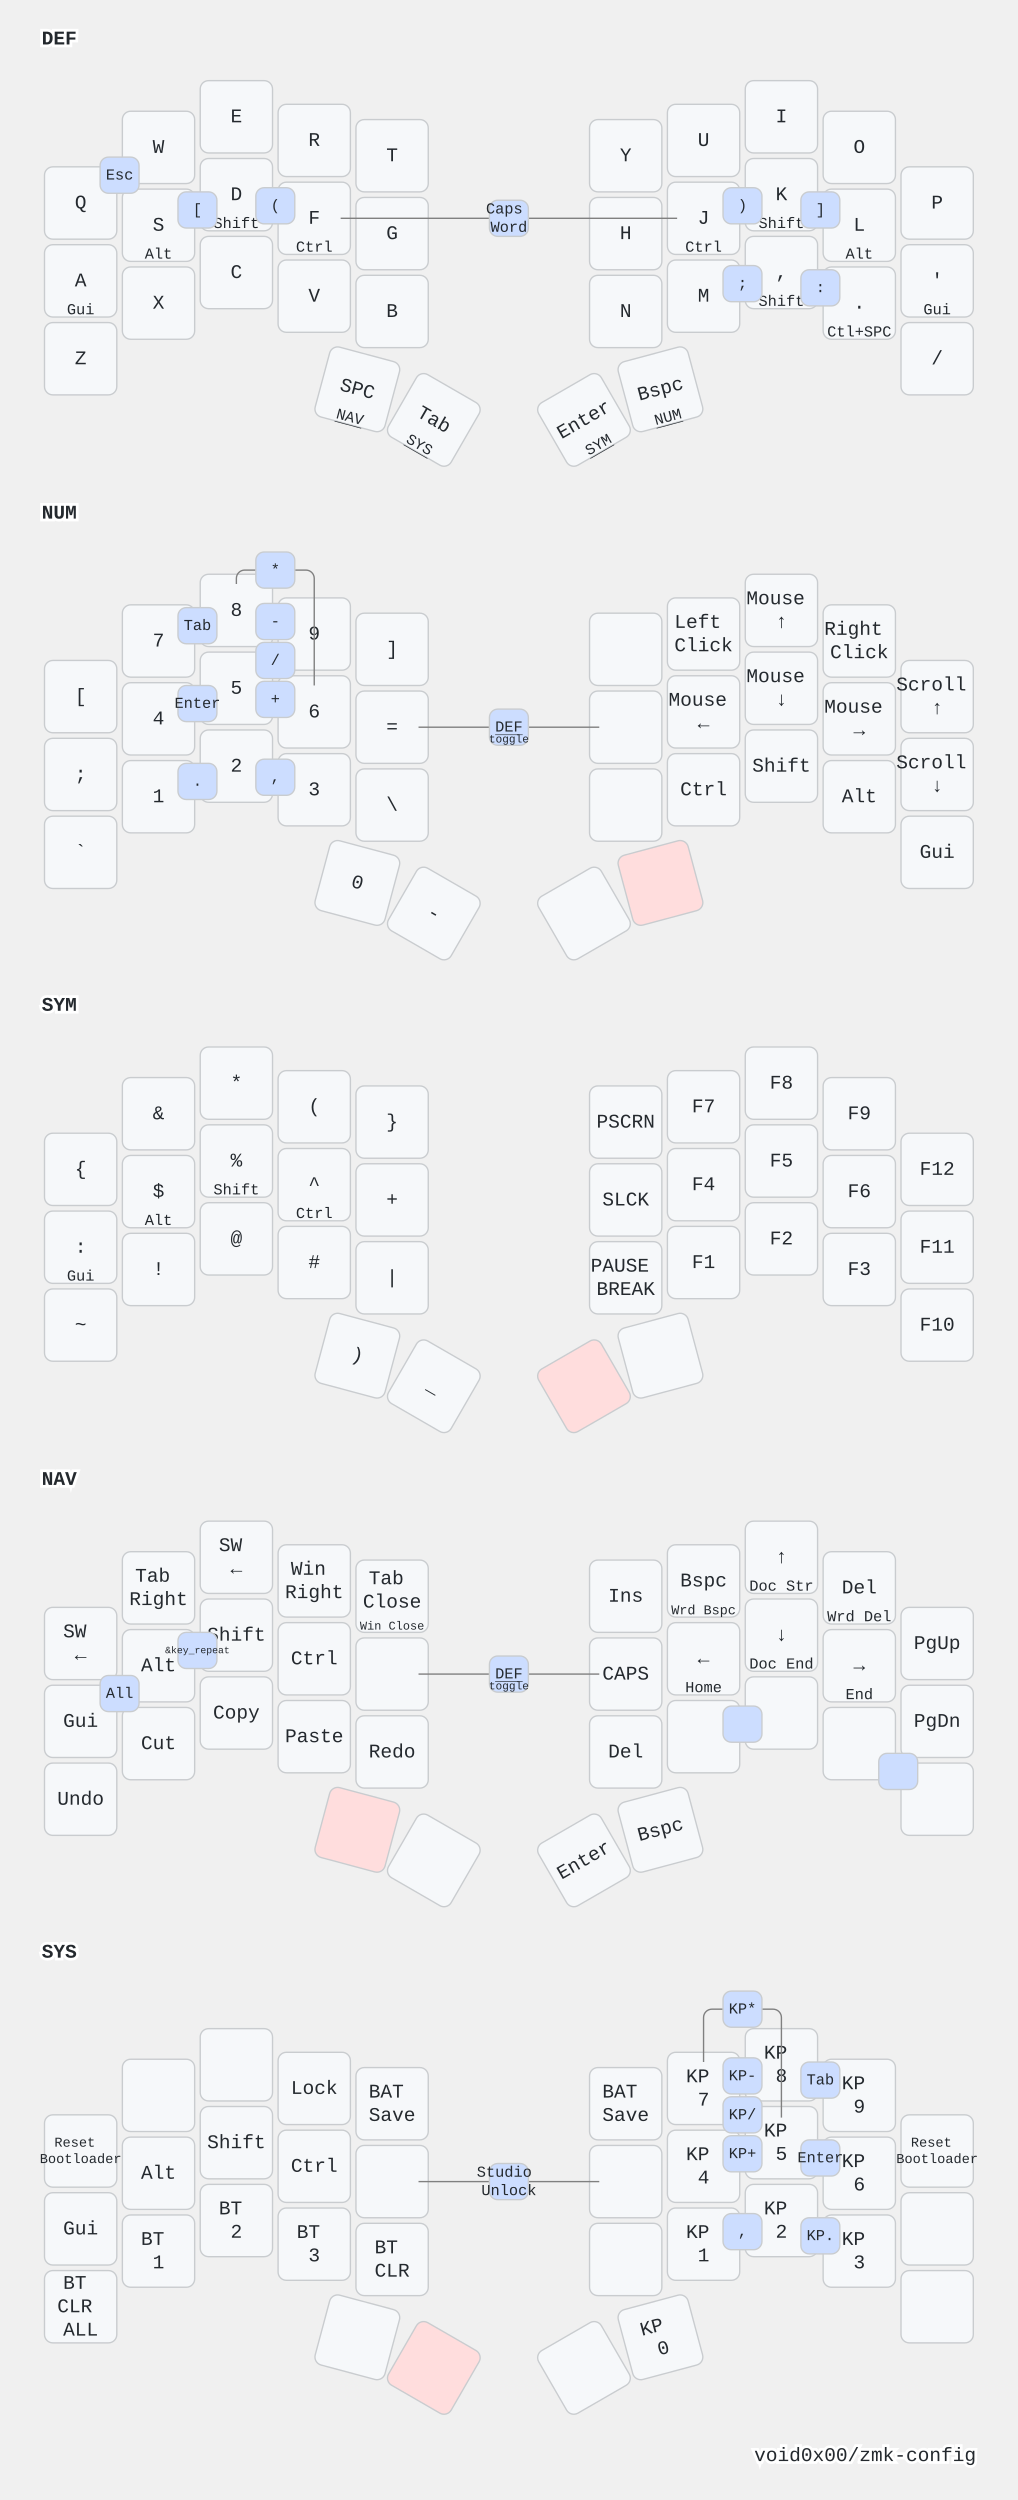
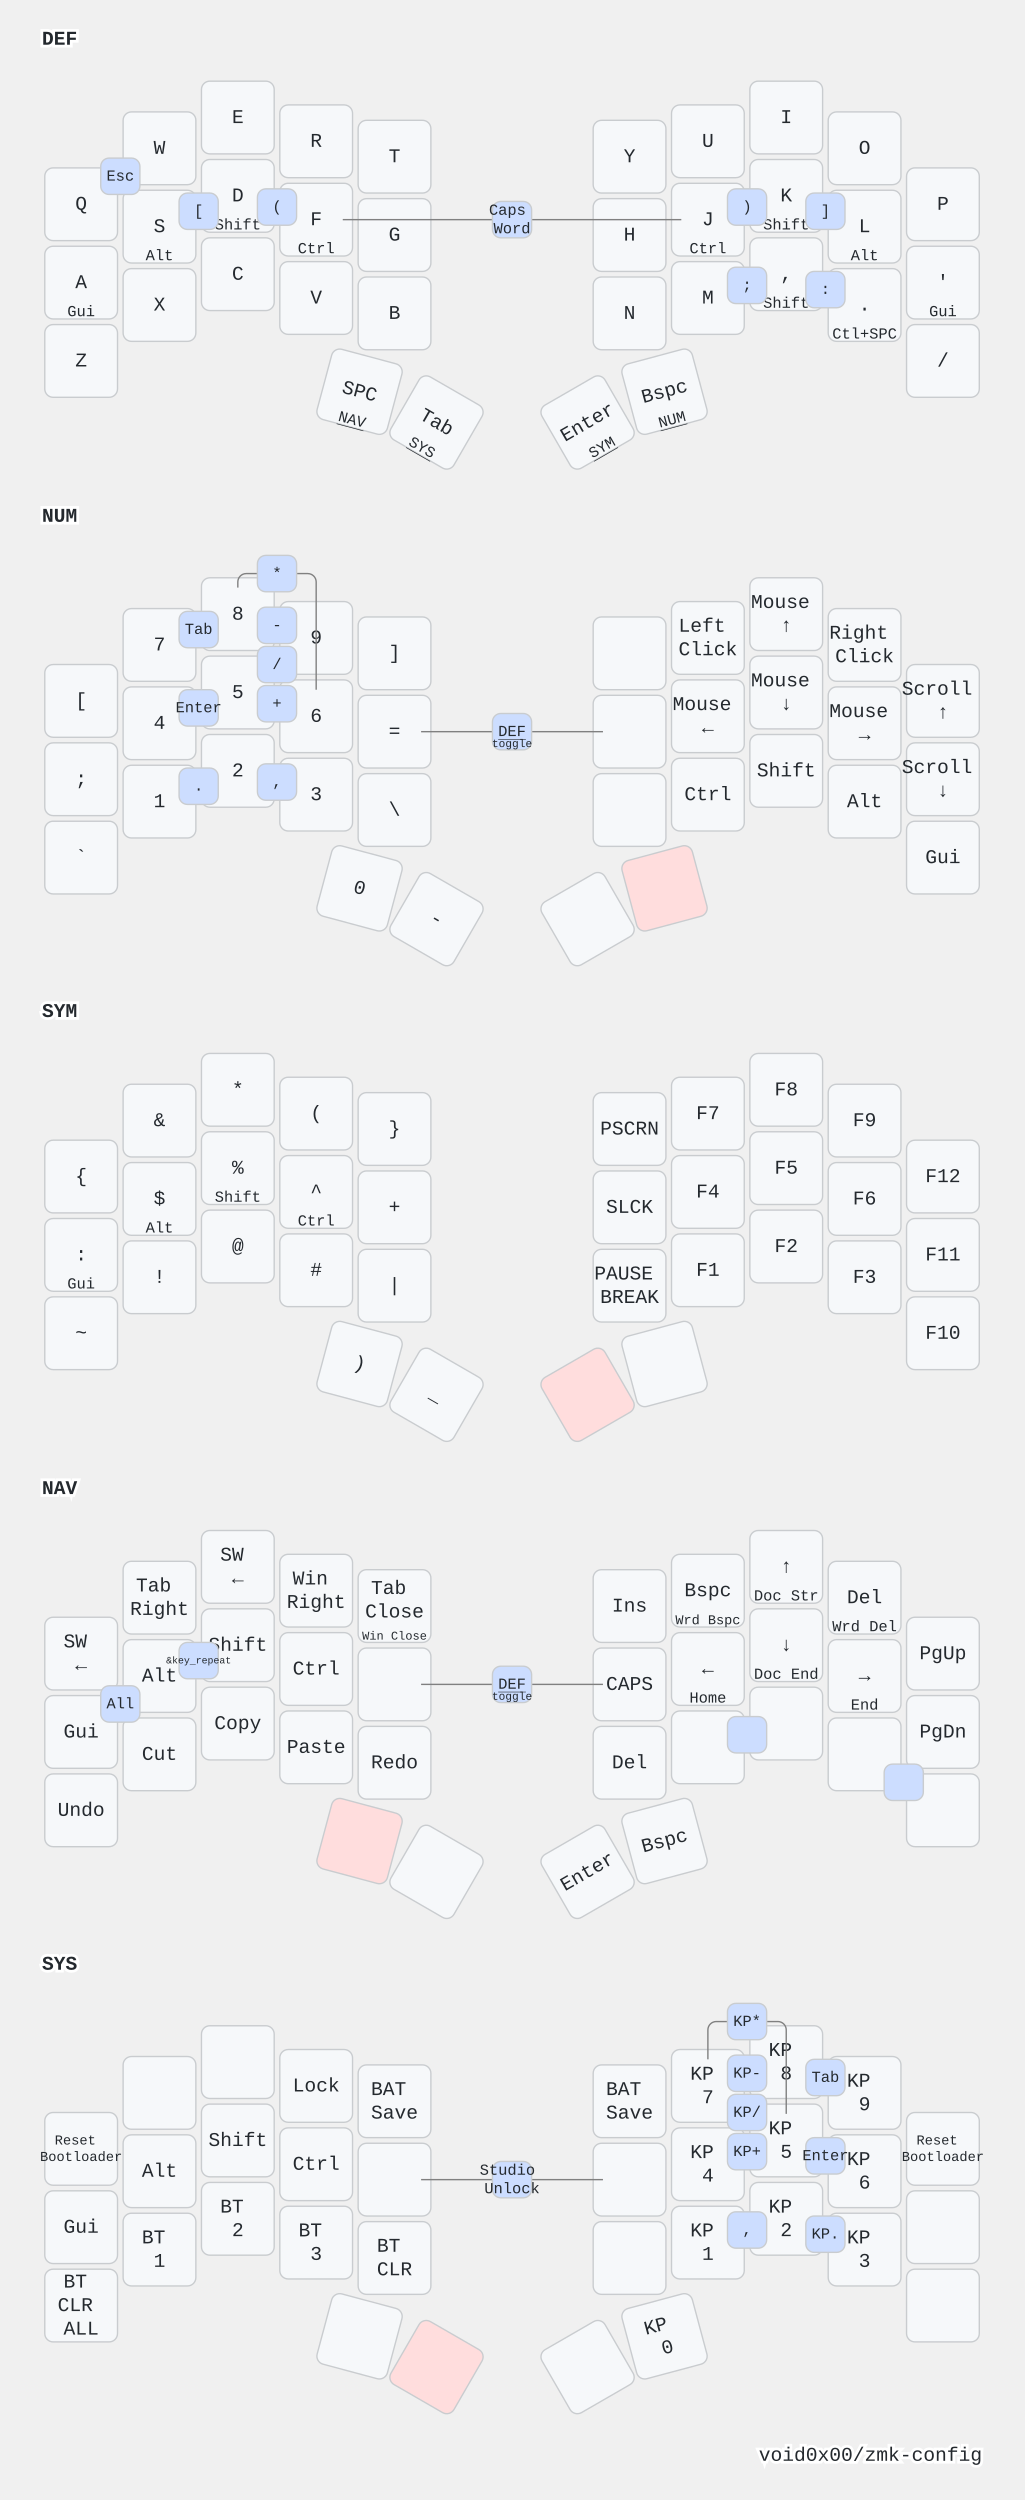
- <svg xmlns="http://www.w3.org/2000/svg" xmlns:xlink="http://www.w3.org/1999/xlink" width="732" height="1798" viewBox="0 0 732 1798" class="keymap">
+ <svg xmlns="http://www.w3.org/2000/svg" xmlns:xlink="http://www.w3.org/1999/xlink" width="732" height="1787" viewBox="0 0 732 1787" class="keymap">
  <defs>/* start glyphs */
<svg id="mdi:play-pause">
      <svg id="mdi-play-pause" viewBox="0 0 24 24">
        <path d="M3,5V19L11,12M13,19H16V5H13M18,5V19H21V5" />
      </svg>
    </svg>
    <svg id="mdi:skip-backward">
      <svg id="mdi-skip-backward" viewBox="0 0 24 24">
        <path d="M20,5V19L13,12M6,5V19H4V5M13,5V19L6,12" />
      </svg>
    </svg>
    <svg id="mdi:skip-forward">
      <svg id="mdi-skip-forward" viewBox="0 0 24 24">
        <path d="M4,5V19L11,12M18,5V19H20V5M11,5V19L18,12" />
      </svg>
    </svg>
    <svg id="mdi:volume-high">
      <svg id="mdi-volume-high" viewBox="0 0 24 24">
        <path d="M14,3.23V5.29C16.89,6.15 19,8.83 19,12C19,15.17 16.89,17.84 14,18.7V20.77C18,19.86 21,16.28 21,12C21,7.72 18,4.14 14,3.23M16.5,12C16.5,10.23 15.5,8.71 14,7.97V16C15.5,15.29 16.5,13.76 16.5,12M3,9V15H7L12,20V4L7,9H3Z" />
      </svg>
    </svg>
    <svg id="mdi:volume-medium">
      <svg id="mdi-volume-medium" viewBox="0 0 24 24">
        <path d="M5,9V15H9L14,20V4L9,9M18.5,12C18.5,10.23 17.5,8.71 16,7.97V16C17.5,15.29 18.5,13.76 18.5,12Z" />
      </svg>
    </svg>
    <svg id="mdi:volume-off">
      <svg id="mdi-volume-off" viewBox="0 0 24 24">
        <path d="M12,4L9.91,6.09L12,8.18M4.27,3L3,4.27L7.73,9H3V15H7L12,20V13.27L16.25,17.53C15.58,18.04 14.83,18.46 14,18.7V20.77C15.38,20.45 16.63,19.82 17.68,18.96L19.73,21L21,19.73L12,10.73M19,12C19,12.94 18.8,13.82 18.46,14.64L19.97,16.15C20.62,14.91 21,13.5 21,12C21,7.72 18,4.14 14,3.23V5.29C16.89,6.15 19,8.83 19,12M16.5,12C16.5,10.23 15.5,8.71 14,7.97V10.18L16.45,12.63C16.5,12.43 16.5,12.21 16.5,12Z" />
      </svg>
    </svg>
  </defs>/* end glyphs */
<style>/* inherit to force styles through use tags */
svg path {
    fill: inherit;
}

/* font and background color specifications */
svg.keymap {
    font-family: SFMono-Regular,Consolas,Liberation Mono,Menlo,monospace;
    font-size: 14px;
    font-kerning: normal;
    text-rendering: optimizeLegibility;
    fill: #24292e;
}

/* default key styling */
rect.key {
    fill: #f6f8fa;
}

rect.key, rect.combo {
    stroke: #c9cccf;
    stroke-width: 1;
}

/* default key side styling, only used is draw_key_sides is set */
rect.side {
    filter: brightness(90%);
}

/* color accent for combo boxes */
rect.combo, rect.combo-separate {
    fill: #cdf;
}

/* color accent for held keys */
rect.held, rect.combo.held {
    fill: #fdd;
}

/* color accent for ghost (optional) keys */
rect.ghost, rect.combo.ghost {
    stroke-dasharray: 4, 4;
    stroke-width: 2;
}

text {
    text-anchor: middle;
    dominant-baseline: middle;
}

/* styling for layer labels */
text.label {
    font-weight: bold;
    text-anchor: start;
    stroke: white;
    stroke-width: 4;
    paint-order: stroke;
}

/* styling for optional footer */
text.footer {
    text-anchor: end;
    dominant-baseline: auto;
    stroke: white;
    stroke-width: 4;
    paint-order: stroke;
}

/* styling for combo tap, and key non-tap label text */
text.combo, text.hold, text.shifted, text.left, text.right, text.tl, text.tr, text.bl, text.br {
    font-size: 11px;
}

text.hold, text.bl, text.br {
    text-anchor: middle;
    dominant-baseline: auto;
}

text.shifted, text.tl, text.tr {
    text-anchor: middle;
    dominant-baseline: hanging;
}

text.left, text.tl, text.bl {
    text-anchor: start;
}

text.right, text.tr, text.br {
    text-anchor: end;
}

text.layer-activator {
    text-decoration: underline;
}

/* styling for hold/shifted label text in combo box */
text.combo.hold, text.combo.shifted, text.combo.left, text.combo.right {
    font-size: 8px;
}

/* lighter symbol for transparent keys */
text.trans {
    fill: #7b7e81;
}

/* styling for combo dendrons */
path.combo {
    stroke-width: 1;
    stroke: gray;
    fill: none;
}

/* Start Tabler Icons Cleanup */
/* cannot use height/width with glyphs */
.icon-tabler &gt; path {
    fill: inherit;
    stroke: inherit;
    stroke-width: 2;
}
/* hide tabler's default box */
.icon-tabler &gt; path[stroke="none"][fill="none"] {
    visibility: hidden;
}
/* End Tabler Icons Cleanup */

@media (prefers-color-scheme: dark) {
svg.keymap { fill: #d1d6db; }
rect.key { fill: #3f4750; }
rect.key, rect.combo { stroke: #60666c; }
rect.combo, rect.combo-separate { fill: #1f3d7a; }
rect.held, rect.combo.held { fill: #854747; }
text.label, text.footer { stroke: black; }
text.trans { fill: #7e8184; }
path.combo { stroke: #7f7f7f; }

}</style>
  <g transform="translate(30, 0)" class="layer-DEF">
    <text x="0" y="28" class="label" id="DEF">DEF</text>
    <g transform="translate(0, 56)">
      <g transform="translate(28, 90)" class="key keypos-0">
        <rect rx="6" ry="6" x="-26" y="-26" width="52" height="52" class="key" />
        <text x="0" y="0" class="key tap">Q</text>
      </g>
      <g transform="translate(84, 50)" class="key keypos-1">
        <rect rx="6" ry="6" x="-26" y="-26" width="52" height="52" class="key" />
        <text x="0" y="0" class="key tap">W</text>
      </g>
      <g transform="translate(140, 28)" class="key keypos-2">
        <rect rx="6" ry="6" x="-26" y="-26" width="52" height="52" class="key" />
        <text x="0" y="0" class="key tap">E</text>
      </g>
      <g transform="translate(196, 45)" class="key keypos-3">
        <rect rx="6" ry="6" x="-26" y="-26" width="52" height="52" class="key" />
        <text x="0" y="0" class="key tap">R</text>
      </g>
      <g transform="translate(252, 56)" class="key keypos-4">
        <rect rx="6" ry="6" x="-26" y="-26" width="52" height="52" class="key" />
        <text x="0" y="0" class="key tap">T</text>
      </g>
      <g transform="translate(420, 56)" class="key keypos-5">
        <rect rx="6" ry="6" x="-26" y="-26" width="52" height="52" class="key" />
        <text x="0" y="0" class="key tap">Y</text>
      </g>
      <g transform="translate(476, 45)" class="key keypos-6">
        <rect rx="6" ry="6" x="-26" y="-26" width="52" height="52" class="key" />
        <text x="0" y="0" class="key tap">U</text>
      </g>
      <g transform="translate(532, 28)" class="key keypos-7">
        <rect rx="6" ry="6" x="-26" y="-26" width="52" height="52" class="key" />
        <text x="0" y="0" class="key tap">I</text>
      </g>
      <g transform="translate(588, 50)" class="key keypos-8">
        <rect rx="6" ry="6" x="-26" y="-26" width="52" height="52" class="key" />
        <text x="0" y="0" class="key tap">O</text>
      </g>
      <g transform="translate(644, 90)" class="key keypos-9">
        <rect rx="6" ry="6" x="-26" y="-26" width="52" height="52" class="key" />
        <text x="0" y="0" class="key tap">P</text>
      </g>
      <g transform="translate(28, 146)" class="key keypos-10">
        <rect rx="6" ry="6" x="-26" y="-26" width="52" height="52" class="key" />
        <text x="0" y="0" class="key tap">A</text>
        <text x="0" y="24" class="key hold">Gui</text>
      </g>
      <g transform="translate(84, 106)" class="key keypos-11">
        <rect rx="6" ry="6" x="-26" y="-26" width="52" height="52" class="key" />
        <text x="0" y="0" class="key tap">S</text>
        <text x="0" y="24" class="key hold">Alt</text>
      </g>
      <g transform="translate(140, 84)" class="key keypos-12">
        <rect rx="6" ry="6" x="-26" y="-26" width="52" height="52" class="key" />
        <text x="0" y="0" class="key tap">D</text>
        <text x="0" y="24" class="key hold">Shift</text>
      </g>
      <g transform="translate(196, 101)" class="key keypos-13">
        <rect rx="6" ry="6" x="-26" y="-26" width="52" height="52" class="key" />
        <text x="0" y="0" class="key tap">F</text>
        <text x="0" y="24" class="key hold">Ctrl</text>
      </g>
      <g transform="translate(252, 112)" class="key keypos-14">
        <rect rx="6" ry="6" x="-26" y="-26" width="52" height="52" class="key" />
        <text x="0" y="0" class="key tap">G</text>
      </g>
      <g transform="translate(420, 112)" class="key keypos-15">
        <rect rx="6" ry="6" x="-26" y="-26" width="52" height="52" class="key" />
        <text x="0" y="0" class="key tap">H</text>
      </g>
      <g transform="translate(476, 101)" class="key keypos-16">
        <rect rx="6" ry="6" x="-26" y="-26" width="52" height="52" class="key" />
        <text x="0" y="0" class="key tap">J</text>
        <text x="0" y="24" class="key hold">Ctrl</text>
      </g>
      <g transform="translate(532, 84)" class="key keypos-17">
        <rect rx="6" ry="6" x="-26" y="-26" width="52" height="52" class="key" />
        <text x="0" y="0" class="key tap">K</text>
        <text x="0" y="24" class="key hold">Shift</text>
      </g>
      <g transform="translate(588, 106)" class="key keypos-18">
        <rect rx="6" ry="6" x="-26" y="-26" width="52" height="52" class="key" />
        <text x="0" y="0" class="key tap">L</text>
        <text x="0" y="24" class="key hold">Alt</text>
      </g>
      <g transform="translate(644, 146)" class="key keypos-19">
        <rect rx="6" ry="6" x="-26" y="-26" width="52" height="52" class="key" />
        <text x="0" y="0" class="key tap">'</text>
        <text x="0" y="24" class="key hold">Gui</text>
      </g>
      <g transform="translate(28, 202)" class="key keypos-20">
        <rect rx="6" ry="6" x="-26" y="-26" width="52" height="52" class="key" />
        <text x="0" y="0" class="key tap">Z</text>
      </g>
      <g transform="translate(84, 162)" class="key keypos-21">
        <rect rx="6" ry="6" x="-26" y="-26" width="52" height="52" class="key" />
        <text x="0" y="0" class="key tap">X</text>
      </g>
      <g transform="translate(140, 140)" class="key keypos-22">
        <rect rx="6" ry="6" x="-26" y="-26" width="52" height="52" class="key" />
        <text x="0" y="0" class="key tap">C</text>
      </g>
      <g transform="translate(196, 157)" class="key keypos-23">
        <rect rx="6" ry="6" x="-26" y="-26" width="52" height="52" class="key" />
        <text x="0" y="0" class="key tap">V</text>
      </g>
      <g transform="translate(252, 168)" class="key keypos-24">
        <rect rx="6" ry="6" x="-26" y="-26" width="52" height="52" class="key" />
        <text x="0" y="0" class="key tap">B</text>
      </g>
      <g transform="translate(420, 168)" class="key keypos-25">
        <rect rx="6" ry="6" x="-26" y="-26" width="52" height="52" class="key" />
        <text x="0" y="0" class="key tap">N</text>
      </g>
      <g transform="translate(476, 157)" class="key keypos-26">
        <rect rx="6" ry="6" x="-26" y="-26" width="52" height="52" class="key" />
        <text x="0" y="0" class="key tap">M</text>
      </g>
      <g transform="translate(532, 140)" class="key keypos-27">
        <rect rx="6" ry="6" x="-26" y="-26" width="52" height="52" class="key" />
        <text x="0" y="0" class="key tap">,</text>
        <text x="0" y="24" class="key hold">Shift</text>
      </g>
      <g transform="translate(588, 162)" class="key keypos-28">
        <rect rx="6" ry="6" x="-26" y="-26" width="52" height="52" class="key" />
        <text x="0" y="0" class="key tap">.</text>
        <text x="0" y="24" class="key hold">Ctl+SPC</text>
      </g>
      <g transform="translate(644, 202)" class="key keypos-29">
        <rect rx="6" ry="6" x="-26" y="-26" width="52" height="52" class="key" />
        <text x="0" y="0" class="key tap">/</text>
      </g>
      <g transform="translate(227, 224) rotate(15.0)" class="key keypos-30">
        <rect rx="6" ry="6" x="-26" y="-26" width="52" height="52" class="key" />
        <text x="0" y="0" class="key tap">SPC</text>
        <a href="#NAV">
          <text x="0" y="24" class="key hold layer-activator">NAV</text>
        </a>
      </g>
      <g transform="translate(282, 246) rotate(30.0)" class="key keypos-31">
        <rect rx="6" ry="6" x="-26" y="-26" width="52" height="52" class="key" />
        <text x="0" y="0" class="key tap">Tab</text>
        <a href="#SYS">
          <text x="0" y="24" class="key hold layer-activator">SYS</text>
        </a>
      </g>
      <g transform="translate(390, 246) rotate(-30.0)" class="key keypos-32">
        <rect rx="6" ry="6" x="-26" y="-26" width="52" height="52" class="key" />
        <text x="0" y="0" class="key tap">Enter</text>
        <a href="#SYM">
          <text x="0" y="24" class="key hold layer-activator">SYM</text>
        </a>
      </g>
      <g transform="translate(445, 224) rotate(-15.0)" class="key keypos-33">
        <rect rx="6" ry="6" x="-26" y="-26" width="52" height="52" class="key" />
        <text x="0" y="0" class="key tap">Bspc</text>
        <a href="#NUM">
          <text x="0" y="24" class="key hold layer-activator">NUM</text>
        </a>
      </g>
      <g class="combo combopos-0">
        <rect rx="6" ry="6" x="42" y="57" width="28" height="26" class="combo" />
        <text x="56" y="70" class="combo tap">Esc</text>
      </g>
      <g class="combo combopos-1">
        <rect rx="6" ry="6" x="154" y="79" width="28" height="26" class="combo" />
        <text x="168" y="92" class="combo tap">(</text>
      </g>
      <g class="combo combopos-2">
        <rect rx="6" ry="6" x="490" y="79" width="28" height="26" class="combo" />
        <text x="504" y="92" class="combo tap">)</text>
      </g>
      <g class="combo combopos-3">
        <rect rx="6" ry="6" x="98" y="82" width="28" height="26" class="combo" />
        <text x="112" y="95" class="combo tap">[</text>
      </g>
      <g class="combo combopos-4">
        <rect rx="6" ry="6" x="546" y="82" width="28" height="26" class="combo" />
        <text x="560" y="95" class="combo tap">]</text>
      </g>
      <g class="combo combopos-5">
        <rect rx="6" ry="6" x="490" y="135" width="28" height="26" class="combo" />
        <text x="504" y="148" class="combo tap">;</text>
      </g>
      <g class="combo combopos-6">
        <rect rx="6" ry="6" x="546" y="138" width="28" height="26" class="combo" />
        <text x="560" y="151" class="combo tap">:</text>
      </g>
      <g class="combo combopos-7">
        <path d="M336,101 l-121,0" class="combo" />
        <path d="M336,101 l121,0" class="combo" />
        <rect rx="6" ry="6" x="322" y="88" width="28" height="26" class="combo" />
        <text x="336" y="101" class="combo tap">
          <tspan x="336" dy="-0.6em">Caps</tspan>
          <tspan x="336" dy="1.2em">Word</tspan>
        </text>
      </g>
    </g>
  </g>
  <g transform="translate(30, 341)" class="layer-NUM">
    <text x="0" y="28" class="label" id="NUM">NUM</text>
    <g transform="translate(0, 70)">
      <g transform="translate(28, 90)" class="key keypos-0">
        <rect rx="6" ry="6" x="-26" y="-26" width="52" height="52" class="key" />
        <text x="0" y="0" class="key tap">[</text>
      </g>
      <g transform="translate(84, 50)" class="key keypos-1">
        <rect rx="6" ry="6" x="-26" y="-26" width="52" height="52" class="key" />
        <text x="0" y="0" class="key tap">7</text>
      </g>
      <g transform="translate(140, 28)" class="key keypos-2">
        <rect rx="6" ry="6" x="-26" y="-26" width="52" height="52" class="key" />
        <text x="0" y="0" class="key tap">8</text>
      </g>
      <g transform="translate(196, 45)" class="key keypos-3">
        <rect rx="6" ry="6" x="-26" y="-26" width="52" height="52" class="key" />
        <text x="0" y="0" class="key tap">9</text>
      </g>
      <g transform="translate(252, 56)" class="key keypos-4">
        <rect rx="6" ry="6" x="-26" y="-26" width="52" height="52" class="key" />
        <text x="0" y="0" class="key tap">]</text>
      </g>
      <g transform="translate(420, 56)" class="key keypos-5">
        <rect rx="6" ry="6" x="-26" y="-26" width="52" height="52" class="key" />
      </g>
      <g transform="translate(476, 45)" class="key keypos-6">
        <rect rx="6" ry="6" x="-26" y="-26" width="52" height="52" class="key" />
        <text x="0" y="0" class="key tap">
          <tspan x="0" dy="-0.6em">Left</tspan>
          <tspan x="0" dy="1.2em">Click</tspan>
        </text>
      </g>
      <g transform="translate(532, 28)" class="key keypos-7">
        <rect rx="6" ry="6" x="-26" y="-26" width="52" height="52" class="key" />
        <text x="0" y="0" class="key tap">
          <tspan x="0" dy="-0.6em">Mouse</tspan>
          <tspan x="0" dy="1.2em">↑</tspan>
        </text>
      </g>
      <g transform="translate(588, 50)" class="key keypos-8">
        <rect rx="6" ry="6" x="-26" y="-26" width="52" height="52" class="key" />
        <text x="0" y="0" class="key tap">
          <tspan x="0" dy="-0.6em">Right</tspan>
          <tspan x="0" dy="1.2em">Click</tspan>
        </text>
      </g>
      <g transform="translate(644, 90)" class="key keypos-9">
        <rect rx="6" ry="6" x="-26" y="-26" width="52" height="52" class="key" />
        <text x="0" y="0" class="key tap">
          <tspan x="0" dy="-0.6em">Scroll</tspan>
          <tspan x="0" dy="1.2em">↑</tspan>
        </text>
      </g>
      <g transform="translate(28, 146)" class="key keypos-10">
        <rect rx="6" ry="6" x="-26" y="-26" width="52" height="52" class="key" />
        <text x="0" y="0" class="key tap">;</text>
      </g>
      <g transform="translate(84, 106)" class="key keypos-11">
        <rect rx="6" ry="6" x="-26" y="-26" width="52" height="52" class="key" />
        <text x="0" y="0" class="key tap">4</text>
      </g>
      <g transform="translate(140, 84)" class="key keypos-12">
        <rect rx="6" ry="6" x="-26" y="-26" width="52" height="52" class="key" />
        <text x="0" y="0" class="key tap">5</text>
      </g>
      <g transform="translate(196, 101)" class="key keypos-13">
        <rect rx="6" ry="6" x="-26" y="-26" width="52" height="52" class="key" />
        <text x="0" y="0" class="key tap">6</text>
      </g>
      <g transform="translate(252, 112)" class="key keypos-14">
        <rect rx="6" ry="6" x="-26" y="-26" width="52" height="52" class="key" />
        <text x="0" y="0" class="key tap">=</text>
      </g>
      <g transform="translate(420, 112)" class="key keypos-15">
        <rect rx="6" ry="6" x="-26" y="-26" width="52" height="52" class="key" />
      </g>
      <g transform="translate(476, 101)" class="key keypos-16">
        <rect rx="6" ry="6" x="-26" y="-26" width="52" height="52" class="key" />
        <text x="0" y="0" class="key tap">
          <tspan x="0" dy="-0.6em">Mouse</tspan>
          <tspan x="0" dy="1.2em">←</tspan>
        </text>
      </g>
      <g transform="translate(532, 84)" class="key keypos-17">
        <rect rx="6" ry="6" x="-26" y="-26" width="52" height="52" class="key" />
        <text x="0" y="0" class="key tap">
          <tspan x="0" dy="-0.6em">Mouse</tspan>
          <tspan x="0" dy="1.2em">↓</tspan>
        </text>
      </g>
      <g transform="translate(588, 106)" class="key keypos-18">
        <rect rx="6" ry="6" x="-26" y="-26" width="52" height="52" class="key" />
        <text x="0" y="0" class="key tap">
          <tspan x="0" dy="-0.6em">Mouse</tspan>
          <tspan x="0" dy="1.2em">→</tspan>
        </text>
      </g>
      <g transform="translate(644, 146)" class="key keypos-19">
        <rect rx="6" ry="6" x="-26" y="-26" width="52" height="52" class="key" />
        <text x="0" y="0" class="key tap">
          <tspan x="0" dy="-0.6em">Scroll</tspan>
          <tspan x="0" dy="1.2em">↓</tspan>
        </text>
      </g>
      <g transform="translate(28, 202)" class="key keypos-20">
        <rect rx="6" ry="6" x="-26" y="-26" width="52" height="52" class="key" />
        <text x="0" y="0" class="key tap">`</text>
      </g>
      <g transform="translate(84, 162)" class="key keypos-21">
        <rect rx="6" ry="6" x="-26" y="-26" width="52" height="52" class="key" />
        <text x="0" y="0" class="key tap">1</text>
      </g>
      <g transform="translate(140, 140)" class="key keypos-22">
        <rect rx="6" ry="6" x="-26" y="-26" width="52" height="52" class="key" />
        <text x="0" y="0" class="key tap">2</text>
      </g>
      <g transform="translate(196, 157)" class="key keypos-23">
        <rect rx="6" ry="6" x="-26" y="-26" width="52" height="52" class="key" />
        <text x="0" y="0" class="key tap">3</text>
      </g>
      <g transform="translate(252, 168)" class="key keypos-24">
        <rect rx="6" ry="6" x="-26" y="-26" width="52" height="52" class="key" />
        <text x="0" y="0" class="key tap">\</text>
      </g>
      <g transform="translate(420, 168)" class="key keypos-25">
        <rect rx="6" ry="6" x="-26" y="-26" width="52" height="52" class="key" />
      </g>
      <g transform="translate(476, 157)" class="key keypos-26">
        <rect rx="6" ry="6" x="-26" y="-26" width="52" height="52" class="key" />
        <text x="0" y="0" class="key tap">Ctrl</text>
      </g>
      <g transform="translate(532, 140)" class="key keypos-27">
        <rect rx="6" ry="6" x="-26" y="-26" width="52" height="52" class="key" />
        <text x="0" y="0" class="key tap">Shift</text>
      </g>
      <g transform="translate(588, 162)" class="key keypos-28">
        <rect rx="6" ry="6" x="-26" y="-26" width="52" height="52" class="key" />
        <text x="0" y="0" class="key tap">Alt</text>
      </g>
      <g transform="translate(644, 202)" class="key keypos-29">
        <rect rx="6" ry="6" x="-26" y="-26" width="52" height="52" class="key" />
        <text x="0" y="0" class="key tap">Gui</text>
      </g>
      <g transform="translate(227, 224) rotate(15.0)" class="key keypos-30">
        <rect rx="6" ry="6" x="-26" y="-26" width="52" height="52" class="key" />
        <text x="0" y="0" class="key tap">0</text>
      </g>
      <g transform="translate(282, 246) rotate(30.0)" class="key keypos-31">
        <rect rx="6" ry="6" x="-26" y="-26" width="52" height="52" class="key" />
        <text x="0" y="0" class="key tap">-</text>
      </g>
      <g transform="translate(390, 246) rotate(-30.0)" class="key trans keypos-32">
        <rect rx="6" ry="6" x="-26" y="-26" width="52" height="52" class="key trans" />
      </g>
      <g transform="translate(445, 224) rotate(-15.0)" class="key held keypos-33">
        <rect rx="6" ry="6" x="-26" y="-26" width="52" height="52" class="key held" />
      </g>
      <g class="combo combopos-0">
        <path d="M336,112 l-65,0" class="combo" />
        <path d="M336,112 l65,0" class="combo" />
        <rect rx="6" ry="6" x="322" y="99" width="28" height="26" class="combo" />
        <a href="#DEF">
          <text x="336" y="112" class="combo tap layer-activator">DEF</text>
        </a>
        <text x="336" y="123" class="combo hold">toggle</text>
      </g>
      <g class="combo combopos-1">
        <rect rx="6" ry="6" x="154" y="79" width="28" height="26" class="combo" />
        <text x="168" y="92" class="combo tap">+</text>
      </g>
      <g class="combo combopos-2">
        <rect rx="6" ry="6" x="154" y="23" width="28" height="26" class="combo" />
        <text x="168" y="36" class="combo tap">-</text>
      </g>
      <g class="combo combopos-3">
        <path d="M168,-1 h-22 a6.0,6.0 0 0 0 -6.0,6.0 v4" class="combo" />
        <path d="M168,-1 h22 a6.0,6.0 0 0 1 6.0,6.0 v77" class="combo" />
        <rect rx="6" ry="6" x="154" y="-14" width="28" height="26" class="combo" />
        <text x="168" y="-1" class="combo tap">*</text>
      </g>
      <g class="combo combopos-4">
        <rect rx="6" ry="6" x="154" y="51" width="28" height="26" class="combo" />
        <text x="168" y="64" class="combo tap">/</text>
      </g>
      <g class="combo combopos-5">
        <rect rx="6" ry="6" x="154" y="135" width="28" height="26" class="combo" />
        <text x="168" y="148" class="combo tap">,</text>
      </g>
      <g class="combo combopos-6">
        <rect rx="6" ry="6" x="98" y="138" width="28" height="26" class="combo" />
        <text x="112" y="151" class="combo tap">.</text>
      </g>
      <g class="combo combopos-7">
        <rect rx="6" ry="6" x="98" y="82" width="28" height="26" class="combo" />
        <text x="112" y="95" class="combo tap">Enter</text>
      </g>
      <g class="combo combopos-8">
        <rect rx="6" ry="6" x="98" y="26" width="28" height="26" class="combo" />
        <text x="112" y="39" class="combo tap">Tab</text>
      </g>
    </g>
  </g>
  <g transform="translate(30, 695)" class="layer-SYM">
    <text x="0" y="28" class="label" id="SYM">SYM</text>
    <g transform="translate(0, 56)">
      <g transform="translate(28, 90)" class="key keypos-0">
        <rect rx="6" ry="6" x="-26" y="-26" width="52" height="52" class="key" />
        <text x="0" y="0" class="key tap">{</text>
      </g>
      <g transform="translate(84, 50)" class="key keypos-1">
        <rect rx="6" ry="6" x="-26" y="-26" width="52" height="52" class="key" />
        <text x="0" y="0" class="key tap">&amp;</text>
      </g>
      <g transform="translate(140, 28)" class="key keypos-2">
        <rect rx="6" ry="6" x="-26" y="-26" width="52" height="52" class="key" />
        <text x="0" y="0" class="key tap">*</text>
      </g>
      <g transform="translate(196, 45)" class="key keypos-3">
        <rect rx="6" ry="6" x="-26" y="-26" width="52" height="52" class="key" />
        <text x="0" y="0" class="key tap">(</text>
      </g>
      <g transform="translate(252, 56)" class="key keypos-4">
        <rect rx="6" ry="6" x="-26" y="-26" width="52" height="52" class="key" />
        <text x="0" y="0" class="key tap">}</text>
      </g>
      <g transform="translate(420, 56)" class="key keypos-5">
        <rect rx="6" ry="6" x="-26" y="-26" width="52" height="52" class="key" />
        <text x="0" y="0" class="key tap">PSCRN</text>
      </g>
      <g transform="translate(476, 45)" class="key keypos-6">
        <rect rx="6" ry="6" x="-26" y="-26" width="52" height="52" class="key" />
        <text x="0" y="0" class="key tap">F7</text>
      </g>
      <g transform="translate(532, 28)" class="key keypos-7">
        <rect rx="6" ry="6" x="-26" y="-26" width="52" height="52" class="key" />
        <text x="0" y="0" class="key tap">F8</text>
      </g>
      <g transform="translate(588, 50)" class="key keypos-8">
        <rect rx="6" ry="6" x="-26" y="-26" width="52" height="52" class="key" />
        <text x="0" y="0" class="key tap">F9</text>
      </g>
      <g transform="translate(644, 90)" class="key keypos-9">
        <rect rx="6" ry="6" x="-26" y="-26" width="52" height="52" class="key" />
        <text x="0" y="0" class="key tap">F12</text>
      </g>
      <g transform="translate(28, 146)" class="key keypos-10">
        <rect rx="6" ry="6" x="-26" y="-26" width="52" height="52" class="key" />
        <text x="0" y="0" class="key tap">:</text>
        <text x="0" y="24" class="key hold">Gui</text>
      </g>
      <g transform="translate(84, 106)" class="key keypos-11">
        <rect rx="6" ry="6" x="-26" y="-26" width="52" height="52" class="key" />
        <text x="0" y="0" class="key tap">$</text>
        <text x="0" y="24" class="key hold">Alt</text>
      </g>
      <g transform="translate(140, 84)" class="key keypos-12">
        <rect rx="6" ry="6" x="-26" y="-26" width="52" height="52" class="key" />
        <text x="0" y="0" class="key tap">%</text>
        <text x="0" y="24" class="key hold">Shift</text>
      </g>
      <g transform="translate(196, 101)" class="key keypos-13">
        <rect rx="6" ry="6" x="-26" y="-26" width="52" height="52" class="key" />
        <text x="0" y="0" class="key tap">^</text>
        <text x="0" y="24" class="key hold">Ctrl</text>
      </g>
      <g transform="translate(252, 112)" class="key keypos-14">
        <rect rx="6" ry="6" x="-26" y="-26" width="52" height="52" class="key" />
        <text x="0" y="0" class="key tap">+</text>
      </g>
      <g transform="translate(420, 112)" class="key keypos-15">
        <rect rx="6" ry="6" x="-26" y="-26" width="52" height="52" class="key" />
        <text x="0" y="0" class="key tap">SLCK</text>
      </g>
      <g transform="translate(476, 101)" class="key keypos-16">
        <rect rx="6" ry="6" x="-26" y="-26" width="52" height="52" class="key" />
        <text x="0" y="0" class="key tap">F4</text>
      </g>
      <g transform="translate(532, 84)" class="key keypos-17">
        <rect rx="6" ry="6" x="-26" y="-26" width="52" height="52" class="key" />
        <text x="0" y="0" class="key tap">F5</text>
      </g>
      <g transform="translate(588, 106)" class="key keypos-18">
        <rect rx="6" ry="6" x="-26" y="-26" width="52" height="52" class="key" />
        <text x="0" y="0" class="key tap">F6</text>
      </g>
      <g transform="translate(644, 146)" class="key keypos-19">
        <rect rx="6" ry="6" x="-26" y="-26" width="52" height="52" class="key" />
        <text x="0" y="0" class="key tap">F11</text>
      </g>
      <g transform="translate(28, 202)" class="key keypos-20">
        <rect rx="6" ry="6" x="-26" y="-26" width="52" height="52" class="key" />
        <text x="0" y="0" class="key tap">~</text>
      </g>
      <g transform="translate(84, 162)" class="key keypos-21">
        <rect rx="6" ry="6" x="-26" y="-26" width="52" height="52" class="key" />
        <text x="0" y="0" class="key tap">!</text>
      </g>
      <g transform="translate(140, 140)" class="key keypos-22">
        <rect rx="6" ry="6" x="-26" y="-26" width="52" height="52" class="key" />
        <text x="0" y="0" class="key tap">@</text>
      </g>
      <g transform="translate(196, 157)" class="key keypos-23">
        <rect rx="6" ry="6" x="-26" y="-26" width="52" height="52" class="key" />
        <text x="0" y="0" class="key tap">#</text>
      </g>
      <g transform="translate(252, 168)" class="key keypos-24">
        <rect rx="6" ry="6" x="-26" y="-26" width="52" height="52" class="key" />
        <text x="0" y="0" class="key tap">|</text>
      </g>
      <g transform="translate(420, 168)" class="key keypos-25">
        <rect rx="6" ry="6" x="-26" y="-26" width="52" height="52" class="key" />
        <text x="0" y="0" class="key tap">
          <tspan x="0" dy="-0.6em">PAUSE</tspan>
          <tspan x="0" dy="1.2em">BREAK</tspan>
        </text>
      </g>
      <g transform="translate(476, 157)" class="key keypos-26">
        <rect rx="6" ry="6" x="-26" y="-26" width="52" height="52" class="key" />
        <text x="0" y="0" class="key tap">F1</text>
      </g>
      <g transform="translate(532, 140)" class="key keypos-27">
        <rect rx="6" ry="6" x="-26" y="-26" width="52" height="52" class="key" />
        <text x="0" y="0" class="key tap">F2</text>
      </g>
      <g transform="translate(588, 162)" class="key keypos-28">
        <rect rx="6" ry="6" x="-26" y="-26" width="52" height="52" class="key" />
        <text x="0" y="0" class="key tap">F3</text>
      </g>
      <g transform="translate(644, 202)" class="key keypos-29">
        <rect rx="6" ry="6" x="-26" y="-26" width="52" height="52" class="key" />
        <text x="0" y="0" class="key tap">F10</text>
      </g>
      <g transform="translate(227, 224) rotate(15.0)" class="key keypos-30">
        <rect rx="6" ry="6" x="-26" y="-26" width="52" height="52" class="key" />
        <text x="0" y="0" class="key tap">)</text>
      </g>
      <g transform="translate(282, 246) rotate(30.0)" class="key keypos-31">
        <rect rx="6" ry="6" x="-26" y="-26" width="52" height="52" class="key" />
        <text x="0" y="0" class="key tap">_</text>
      </g>
      <g transform="translate(390, 246) rotate(-30.0)" class="key held keypos-32">
        <rect rx="6" ry="6" x="-26" y="-26" width="52" height="52" class="key held" />
      </g>
      <g transform="translate(445, 224) rotate(-15.0)" class="key trans keypos-33">
        <rect rx="6" ry="6" x="-26" y="-26" width="52" height="52" class="key trans" />
      </g>
    </g>
  </g>
  <g transform="translate(30, 1036)" class="layer-NAV">
    <text x="0" y="28" class="label" id="NAV">NAV</text>
    <g transform="translate(0, 56)">
      <g transform="translate(28, 90)" class="key keypos-0">
        <rect rx="6" ry="6" x="-26" y="-26" width="52" height="52" class="key" />
        <text x="0" y="0" class="key tap">
          <tspan x="0" dy="-0.6em">SW</tspan>
          <tspan x="0" dy="1.2em">←</tspan>
        </text>
      </g>
      <g transform="translate(84, 50)" class="key keypos-1">
        <rect rx="6" ry="6" x="-26" y="-26" width="52" height="52" class="key" />
        <text x="0" y="0" class="key tap">
          <tspan x="0" dy="-0.6em">Tab</tspan>
          <tspan x="0" dy="1.2em">Right</tspan>
        </text>
      </g>
      <g transform="translate(140, 28)" class="key keypos-2">
        <rect rx="6" ry="6" x="-26" y="-26" width="52" height="52" class="key" />
        <text x="0" y="0" class="key tap">
          <tspan x="0" dy="-0.6em">SW</tspan>
          <tspan x="0" dy="1.2em">←</tspan>
        </text>
      </g>
      <g transform="translate(196, 45)" class="key keypos-3">
        <rect rx="6" ry="6" x="-26" y="-26" width="52" height="52" class="key" />
        <text x="0" y="0" class="key tap">
          <tspan x="0" dy="-0.6em">Win</tspan>
          <tspan x="0" dy="1.2em">Right</tspan>
        </text>
      </g>
      <g transform="translate(252, 56)" class="key keypos-4">
        <rect rx="6" ry="6" x="-26" y="-26" width="52" height="52" class="key" />
        <text x="0" y="0" class="key tap">
          <tspan x="0" dy="-0.9em">Tab</tspan>
          <tspan x="0" dy="1.2em">Close</tspan>
        </text>
        <text x="0" y="24" class="key hold">
          <tspan style="font-size: 78%">Win Close</tspan>
        </text>
      </g>
      <g transform="translate(420, 56)" class="key keypos-5">
        <rect rx="6" ry="6" x="-26" y="-26" width="52" height="52" class="key" />
        <text x="0" y="0" class="key tap">Ins</text>
      </g>
      <g transform="translate(476, 45)" class="key keypos-6">
        <rect rx="6" ry="6" x="-26" y="-26" width="52" height="52" class="key" />
        <text x="0" y="0" class="key tap">Bspc</text>
        <text x="0" y="24" class="key hold">
          <tspan style="font-size: 88%">Wrd Bspc</tspan>
        </text>
      </g>
      <g transform="translate(532, 28)" class="key keypos-7">
        <rect rx="6" ry="6" x="-26" y="-26" width="52" height="52" class="key" />
        <text x="0" y="0" class="key tap">↑</text>
        <text x="0" y="24" class="key hold">Doc Str</text>
      </g>
      <g transform="translate(588, 50)" class="key keypos-8">
        <rect rx="6" ry="6" x="-26" y="-26" width="52" height="52" class="key" />
        <text x="0" y="0" class="key tap">Del</text>
        <text x="0" y="24" class="key hold">Wrd Del</text>
      </g>
      <g transform="translate(644, 90)" class="key keypos-9">
        <rect rx="6" ry="6" x="-26" y="-26" width="52" height="52" class="key" />
        <text x="0" y="0" class="key tap">PgUp</text>
      </g>
      <g transform="translate(28, 146)" class="key keypos-10">
        <rect rx="6" ry="6" x="-26" y="-26" width="52" height="52" class="key" />
        <text x="0" y="0" class="key tap">Gui</text>
      </g>
      <g transform="translate(84, 106)" class="key keypos-11">
        <rect rx="6" ry="6" x="-26" y="-26" width="52" height="52" class="key" />
        <text x="0" y="0" class="key tap">Alt</text>
      </g>
      <g transform="translate(140, 84)" class="key keypos-12">
        <rect rx="6" ry="6" x="-26" y="-26" width="52" height="52" class="key" />
        <text x="0" y="0" class="key tap">Shift</text>
      </g>
      <g transform="translate(196, 101)" class="key keypos-13">
        <rect rx="6" ry="6" x="-26" y="-26" width="52" height="52" class="key" />
        <text x="0" y="0" class="key tap">Ctrl</text>
      </g>
      <g transform="translate(252, 112)" class="key keypos-14">
        <rect rx="6" ry="6" x="-26" y="-26" width="52" height="52" class="key" />
      </g>
      <g transform="translate(420, 112)" class="key keypos-15">
        <rect rx="6" ry="6" x="-26" y="-26" width="52" height="52" class="key" />
        <text x="0" y="0" class="key tap">CAPS</text>
      </g>
      <g transform="translate(476, 101)" class="key keypos-16">
        <rect rx="6" ry="6" x="-26" y="-26" width="52" height="52" class="key" />
        <text x="0" y="0" class="key tap">←</text>
        <text x="0" y="24" class="key hold">Home</text>
      </g>
      <g transform="translate(532, 84)" class="key keypos-17">
        <rect rx="6" ry="6" x="-26" y="-26" width="52" height="52" class="key" />
        <text x="0" y="0" class="key tap">↓</text>
        <text x="0" y="24" class="key hold">Doc End</text>
      </g>
      <g transform="translate(588, 106)" class="key keypos-18">
        <rect rx="6" ry="6" x="-26" y="-26" width="52" height="52" class="key" />
        <text x="0" y="0" class="key tap">→</text>
        <text x="0" y="24" class="key hold">End</text>
      </g>
      <g transform="translate(644, 146)" class="key keypos-19">
        <rect rx="6" ry="6" x="-26" y="-26" width="52" height="52" class="key" />
        <text x="0" y="0" class="key tap">PgDn</text>
      </g>
      <g transform="translate(28, 202)" class="key keypos-20">
        <rect rx="6" ry="6" x="-26" y="-26" width="52" height="52" class="key" />
        <text x="0" y="0" class="key tap">Undo</text>
      </g>
      <g transform="translate(84, 162)" class="key keypos-21">
        <rect rx="6" ry="6" x="-26" y="-26" width="52" height="52" class="key" />
        <text x="0" y="0" class="key tap">Cut</text>
      </g>
      <g transform="translate(140, 140)" class="key keypos-22">
        <rect rx="6" ry="6" x="-26" y="-26" width="52" height="52" class="key" />
        <text x="0" y="0" class="key tap">Copy</text>
      </g>
      <g transform="translate(196, 157)" class="key keypos-23">
        <rect rx="6" ry="6" x="-26" y="-26" width="52" height="52" class="key" />
        <text x="0" y="0" class="key tap">Paste</text>
      </g>
      <g transform="translate(252, 168)" class="key keypos-24">
        <rect rx="6" ry="6" x="-26" y="-26" width="52" height="52" class="key" />
        <text x="0" y="0" class="key tap">Redo</text>
      </g>
      <g transform="translate(420, 168)" class="key keypos-25">
        <rect rx="6" ry="6" x="-26" y="-26" width="52" height="52" class="key" />
        <text x="0" y="0" class="key tap">Del</text>
      </g>
      <g transform="translate(476, 157)" class="key keypos-26">
        <rect rx="6" ry="6" x="-26" y="-26" width="52" height="52" class="key" />
        <use href="#mdi:skip-backward" xlink:href="#mdi:skip-backward" x="-7" y="-7" height="14" width="14.0" class="key tap glyph mdi:skip-backward" />
      </g>
      <g transform="translate(532, 140)" class="key keypos-27">
        <rect rx="6" ry="6" x="-26" y="-26" width="52" height="52" class="key" />
        <use href="#mdi:skip-forward" xlink:href="#mdi:skip-forward" x="-7" y="-7" height="14" width="14.0" class="key tap glyph mdi:skip-forward" />
      </g>
      <g transform="translate(588, 162)" class="key keypos-28">
        <rect rx="6" ry="6" x="-26" y="-26" width="52" height="52" class="key" />
        <use href="#mdi:volume-medium" xlink:href="#mdi:volume-medium" x="-7" y="-7" height="14" width="14.0" class="key tap glyph mdi:volume-medium" />
      </g>
      <g transform="translate(644, 202)" class="key keypos-29">
        <rect rx="6" ry="6" x="-26" y="-26" width="52" height="52" class="key" />
        <use href="#mdi:volume-high" xlink:href="#mdi:volume-high" x="-7" y="-7" height="14" width="14.0" class="key tap glyph mdi:volume-high" />
      </g>
      <g transform="translate(227, 224) rotate(15.0)" class="key held keypos-30">
        <rect rx="6" ry="6" x="-26" y="-26" width="52" height="52" class="key held" />
      </g>
      <g transform="translate(282, 246) rotate(30.0)" class="key trans keypos-31">
        <rect rx="6" ry="6" x="-26" y="-26" width="52" height="52" class="key trans" />
      </g>
      <g transform="translate(390, 246) rotate(-30.0)" class="key keypos-32">
        <rect rx="6" ry="6" x="-26" y="-26" width="52" height="52" class="key" />
        <text x="0" y="0" class="key tap">Enter</text>
      </g>
      <g transform="translate(445, 224) rotate(-15.0)" class="key keypos-33">
        <rect rx="6" ry="6" x="-26" y="-26" width="52" height="52" class="key" />
        <text x="0" y="0" class="key tap">Bspc</text>
      </g>
      <g class="combo combopos-0">
        <rect rx="6" ry="6" x="42" y="113" width="28" height="26" class="combo" />
        <text x="56" y="126" class="combo tap">All</text>
      </g>
      <g class="combo combopos-1">
        <rect rx="6" ry="6" x="98" y="82" width="28" height="26" class="combo" />
        <text x="112" y="95" class="combo tap">
          <tspan style="font-size: 64%">&amp;key_repeat</tspan>
        </text>
      </g>
      <g class="combo combopos-2">
        <rect rx="6" ry="6" x="602" y="169" width="28" height="26" class="combo" />
        <use href="#mdi:volume-off" xlink:href="#mdi:volume-off" x="609" y="175" height="14" width="14.0" class="combo tap glyph mdi:volume-off" />
      </g>
      <g class="combo combopos-3">
        <rect rx="6" ry="6" x="490" y="135" width="28" height="26" class="combo" />
        <use href="#mdi:play-pause" xlink:href="#mdi:play-pause" x="497" y="141" height="14" width="14.0" class="combo tap glyph mdi:play-pause" />
      </g>
      <g class="combo combopos-4">
        <path d="M336,112 l-65,0" class="combo" />
        <path d="M336,112 l65,0" class="combo" />
        <rect rx="6" ry="6" x="322" y="99" width="28" height="26" class="combo" />
        <a href="#DEF">
          <text x="336" y="112" class="combo tap layer-activator">DEF</text>
        </a>
        <text x="336" y="123" class="combo hold">toggle</text>
      </g>
    </g>
  </g>
  <g transform="translate(30, 1376)" class="layer-SYS">
    <text x="0" y="28" class="label" id="SYS">SYS</text>
-     <g transform="translate(0, 81)">
+     <g transform="translate(0, 70)">
      <g transform="translate(28, 90)" class="key keypos-0">
        <rect rx="6" ry="6" x="-26" y="-26" width="52" height="52" class="key" />
        <text x="0" y="0" class="key tap">
          <tspan x="0" dy="-0.6em" style="font-size: 70%">Reset</tspan>
          <tspan x="0" dy="1.2em" style="font-size: 70%">Bootloader</tspan>
        </text>
      </g>
      <g transform="translate(84, 50)" class="key keypos-1">
        <rect rx="6" ry="6" x="-26" y="-26" width="52" height="52" class="key" />
      </g>
      <g transform="translate(140, 28)" class="key keypos-2">
        <rect rx="6" ry="6" x="-26" y="-26" width="52" height="52" class="key" />
      </g>
      <g transform="translate(196, 45)" class="key keypos-3">
        <rect rx="6" ry="6" x="-26" y="-26" width="52" height="52" class="key" />
        <text x="0" y="0" class="key tap">Lock</text>
      </g>
      <g transform="translate(252, 56)" class="key keypos-4">
        <rect rx="6" ry="6" x="-26" y="-26" width="52" height="52" class="key" />
        <text x="0" y="0" class="key tap">
          <tspan x="0" dy="-0.6em">BAT</tspan>
          <tspan x="0" dy="1.2em">Save</tspan>
        </text>
      </g>
      <g transform="translate(420, 56)" class="key keypos-5">
        <rect rx="6" ry="6" x="-26" y="-26" width="52" height="52" class="key" />
        <text x="0" y="0" class="key tap">
          <tspan x="0" dy="-0.6em">BAT</tspan>
          <tspan x="0" dy="1.2em">Save</tspan>
        </text>
      </g>
      <g transform="translate(476, 45)" class="key keypos-6">
        <rect rx="6" ry="6" x="-26" y="-26" width="52" height="52" class="key" />
        <text x="0" y="0" class="key tap">
          <tspan x="0" dy="-0.6em">KP</tspan>
          <tspan x="0" dy="1.2em">7</tspan>
        </text>
      </g>
      <g transform="translate(532, 28)" class="key keypos-7">
        <rect rx="6" ry="6" x="-26" y="-26" width="52" height="52" class="key" />
        <text x="0" y="0" class="key tap">
          <tspan x="0" dy="-0.6em">KP</tspan>
          <tspan x="0" dy="1.2em">8</tspan>
        </text>
      </g>
      <g transform="translate(588, 50)" class="key keypos-8">
        <rect rx="6" ry="6" x="-26" y="-26" width="52" height="52" class="key" />
        <text x="0" y="0" class="key tap">
          <tspan x="0" dy="-0.6em">KP</tspan>
          <tspan x="0" dy="1.2em">9</tspan>
        </text>
      </g>
      <g transform="translate(644, 90)" class="key keypos-9">
        <rect rx="6" ry="6" x="-26" y="-26" width="52" height="52" class="key" />
        <text x="0" y="0" class="key tap">
          <tspan x="0" dy="-0.6em" style="font-size: 70%">Reset</tspan>
          <tspan x="0" dy="1.2em" style="font-size: 70%">Bootloader</tspan>
        </text>
      </g>
      <g transform="translate(28, 146)" class="key keypos-10">
        <rect rx="6" ry="6" x="-26" y="-26" width="52" height="52" class="key" />
        <text x="0" y="0" class="key tap">Gui</text>
      </g>
      <g transform="translate(84, 106)" class="key keypos-11">
        <rect rx="6" ry="6" x="-26" y="-26" width="52" height="52" class="key" />
        <text x="0" y="0" class="key tap">Alt</text>
      </g>
      <g transform="translate(140, 84)" class="key keypos-12">
        <rect rx="6" ry="6" x="-26" y="-26" width="52" height="52" class="key" />
        <text x="0" y="0" class="key tap">Shift</text>
      </g>
      <g transform="translate(196, 101)" class="key keypos-13">
        <rect rx="6" ry="6" x="-26" y="-26" width="52" height="52" class="key" />
        <text x="0" y="0" class="key tap">Ctrl</text>
      </g>
      <g transform="translate(252, 112)" class="key keypos-14">
        <rect rx="6" ry="6" x="-26" y="-26" width="52" height="52" class="key" />
      </g>
      <g transform="translate(420, 112)" class="key keypos-15">
        <rect rx="6" ry="6" x="-26" y="-26" width="52" height="52" class="key" />
      </g>
      <g transform="translate(476, 101)" class="key keypos-16">
        <rect rx="6" ry="6" x="-26" y="-26" width="52" height="52" class="key" />
        <text x="0" y="0" class="key tap">
          <tspan x="0" dy="-0.6em">KP</tspan>
          <tspan x="0" dy="1.2em">4</tspan>
        </text>
      </g>
      <g transform="translate(532, 84)" class="key keypos-17">
        <rect rx="6" ry="6" x="-26" y="-26" width="52" height="52" class="key" />
        <text x="0" y="0" class="key tap">
          <tspan x="0" dy="-0.6em">KP</tspan>
          <tspan x="0" dy="1.2em">5</tspan>
        </text>
      </g>
      <g transform="translate(588, 106)" class="key keypos-18">
        <rect rx="6" ry="6" x="-26" y="-26" width="52" height="52" class="key" />
        <text x="0" y="0" class="key tap">
          <tspan x="0" dy="-0.6em">KP</tspan>
          <tspan x="0" dy="1.2em">6</tspan>
        </text>
      </g>
      <g transform="translate(644, 146)" class="key keypos-19">
        <rect rx="6" ry="6" x="-26" y="-26" width="52" height="52" class="key" />
      </g>
      <g transform="translate(28, 202)" class="key keypos-20">
        <rect rx="6" ry="6" x="-26" y="-26" width="52" height="52" class="key" />
        <text x="0" y="0" class="key tap">
          <tspan x="0" dy="-1.2em">BT</tspan>
          <tspan x="0" dy="1.2em">CLR</tspan>
          <tspan x="0" dy="1.2em">ALL</tspan>
        </text>
      </g>
      <g transform="translate(84, 162)" class="key keypos-21">
        <rect rx="6" ry="6" x="-26" y="-26" width="52" height="52" class="key" />
        <text x="0" y="0" class="key tap">
          <tspan x="0" dy="-0.6em">BT</tspan>
          <tspan x="0" dy="1.2em">1</tspan>
        </text>
      </g>
      <g transform="translate(140, 140)" class="key keypos-22">
        <rect rx="6" ry="6" x="-26" y="-26" width="52" height="52" class="key" />
        <text x="0" y="0" class="key tap">
          <tspan x="0" dy="-0.6em">BT</tspan>
          <tspan x="0" dy="1.2em">2</tspan>
        </text>
      </g>
      <g transform="translate(196, 157)" class="key keypos-23">
        <rect rx="6" ry="6" x="-26" y="-26" width="52" height="52" class="key" />
        <text x="0" y="0" class="key tap">
          <tspan x="0" dy="-0.6em">BT</tspan>
          <tspan x="0" dy="1.2em">3</tspan>
        </text>
      </g>
      <g transform="translate(252, 168)" class="key keypos-24">
        <rect rx="6" ry="6" x="-26" y="-26" width="52" height="52" class="key" />
        <text x="0" y="0" class="key tap">
          <tspan x="0" dy="-0.6em">BT</tspan>
          <tspan x="0" dy="1.2em">CLR</tspan>
        </text>
      </g>
      <g transform="translate(420, 168)" class="key keypos-25">
        <rect rx="6" ry="6" x="-26" y="-26" width="52" height="52" class="key" />
      </g>
      <g transform="translate(476, 157)" class="key keypos-26">
        <rect rx="6" ry="6" x="-26" y="-26" width="52" height="52" class="key" />
        <text x="0" y="0" class="key tap">
          <tspan x="0" dy="-0.6em">KP</tspan>
          <tspan x="0" dy="1.2em">1</tspan>
        </text>
      </g>
      <g transform="translate(532, 140)" class="key keypos-27">
        <rect rx="6" ry="6" x="-26" y="-26" width="52" height="52" class="key" />
        <text x="0" y="0" class="key tap">
          <tspan x="0" dy="-0.6em">KP</tspan>
          <tspan x="0" dy="1.2em">2</tspan>
        </text>
      </g>
      <g transform="translate(588, 162)" class="key keypos-28">
        <rect rx="6" ry="6" x="-26" y="-26" width="52" height="52" class="key" />
        <text x="0" y="0" class="key tap">
          <tspan x="0" dy="-0.6em">KP</tspan>
          <tspan x="0" dy="1.2em">3</tspan>
        </text>
      </g>
      <g transform="translate(644, 202)" class="key keypos-29">
        <rect rx="6" ry="6" x="-26" y="-26" width="52" height="52" class="key" />
      </g>
      <g transform="translate(227, 224) rotate(15.0)" class="key trans keypos-30">
        <rect rx="6" ry="6" x="-26" y="-26" width="52" height="52" class="key trans" />
      </g>
      <g transform="translate(282, 246) rotate(30.0)" class="key held keypos-31">
        <rect rx="6" ry="6" x="-26" y="-26" width="52" height="52" class="key held" />
      </g>
      <g transform="translate(390, 246) rotate(-30.0)" class="key keypos-32">
        <rect rx="6" ry="6" x="-26" y="-26" width="52" height="52" class="key" />
      </g>
      <g transform="translate(445, 224) rotate(-15.0)" class="key keypos-33">
        <rect rx="6" ry="6" x="-26" y="-26" width="52" height="52" class="key" />
        <text x="0" y="0" class="key tap">
          <tspan x="0" dy="-0.6em">KP</tspan>
          <tspan x="0" dy="1.2em">0</tspan>
        </text>
      </g>
      <g class="combo combopos-0">
        <path d="M336,112 l-65,0" class="combo" />
        <path d="M336,112 l65,0" class="combo" />
        <rect rx="6" ry="6" x="322" y="99" width="28" height="26" class="combo" />
        <text x="336" y="112" class="combo tap">
          <tspan x="336" dy="-0.6em">Studio</tspan>
          <tspan x="336" dy="1.2em">Unlock</tspan>
        </text>
      </g>
      <g class="combo combopos-1">
        <rect rx="6" ry="6" x="490" y="79" width="28" height="26" class="combo" />
        <text x="504" y="92" class="combo tap">KP+</text>
      </g>
      <g class="combo combopos-2">
        <rect rx="6" ry="6" x="490" y="23" width="28" height="26" class="combo" />
        <text x="504" y="36" class="combo tap">KP-</text>
      </g>
      <g class="combo combopos-3">
-         <path d="M504,-12 h-22 a6.0,6.0 0 0 0 -6.0,6.0 v32" class="combo" />
-         <path d="M504,-12 h22 a6.0,6.0 0 0 1 6.0,6.0 v72" class="combo" />
-         <rect rx="6" ry="6" x="490" y="-25" width="28" height="26" class="combo" />
-         <text x="504" y="-12" class="combo tap">KP*</text>
+         <path d="M504,-1 h-22 a6.0,6.0 0 0 0 -6.0,6.0 v21" class="combo" />
+         <path d="M504,-1 h22 a6.0,6.0 0 0 1 6.0,6.0 v60" class="combo" />
+         <rect rx="6" ry="6" x="490" y="-14" width="28" height="26" class="combo" />
+         <text x="504" y="-1" class="combo tap">KP*</text>
      </g>
      <g class="combo combopos-4">
        <rect rx="6" ry="6" x="490" y="51" width="28" height="26" class="combo" />
        <text x="504" y="64" class="combo tap">KP/</text>
      </g>
      <g class="combo combopos-5">
        <rect rx="6" ry="6" x="490" y="135" width="28" height="26" class="combo" />
        <text x="504" y="148" class="combo tap">,</text>
      </g>
      <g class="combo combopos-6">
        <rect rx="6" ry="6" x="546" y="138" width="28" height="26" class="combo" />
        <text x="560" y="151" class="combo tap">KP.</text>
      </g>
      <g class="combo combopos-7">
        <rect rx="6" ry="6" x="546" y="82" width="28" height="26" class="combo" />
        <text x="560" y="95" class="combo tap">Enter</text>
      </g>
      <g class="combo combopos-8">
        <rect rx="6" ry="6" x="546" y="26" width="28" height="26" class="combo" />
        <text x="560" y="39" class="combo tap">Tab</text>
      </g>
    </g>
  </g>
-   <text x="702.0" y="1770.0" class="footer">void0x00/zmk-config</text>
+   <text x="702.0" y="1759.0" class="footer">void0x00/zmk-config</text>
</svg>
